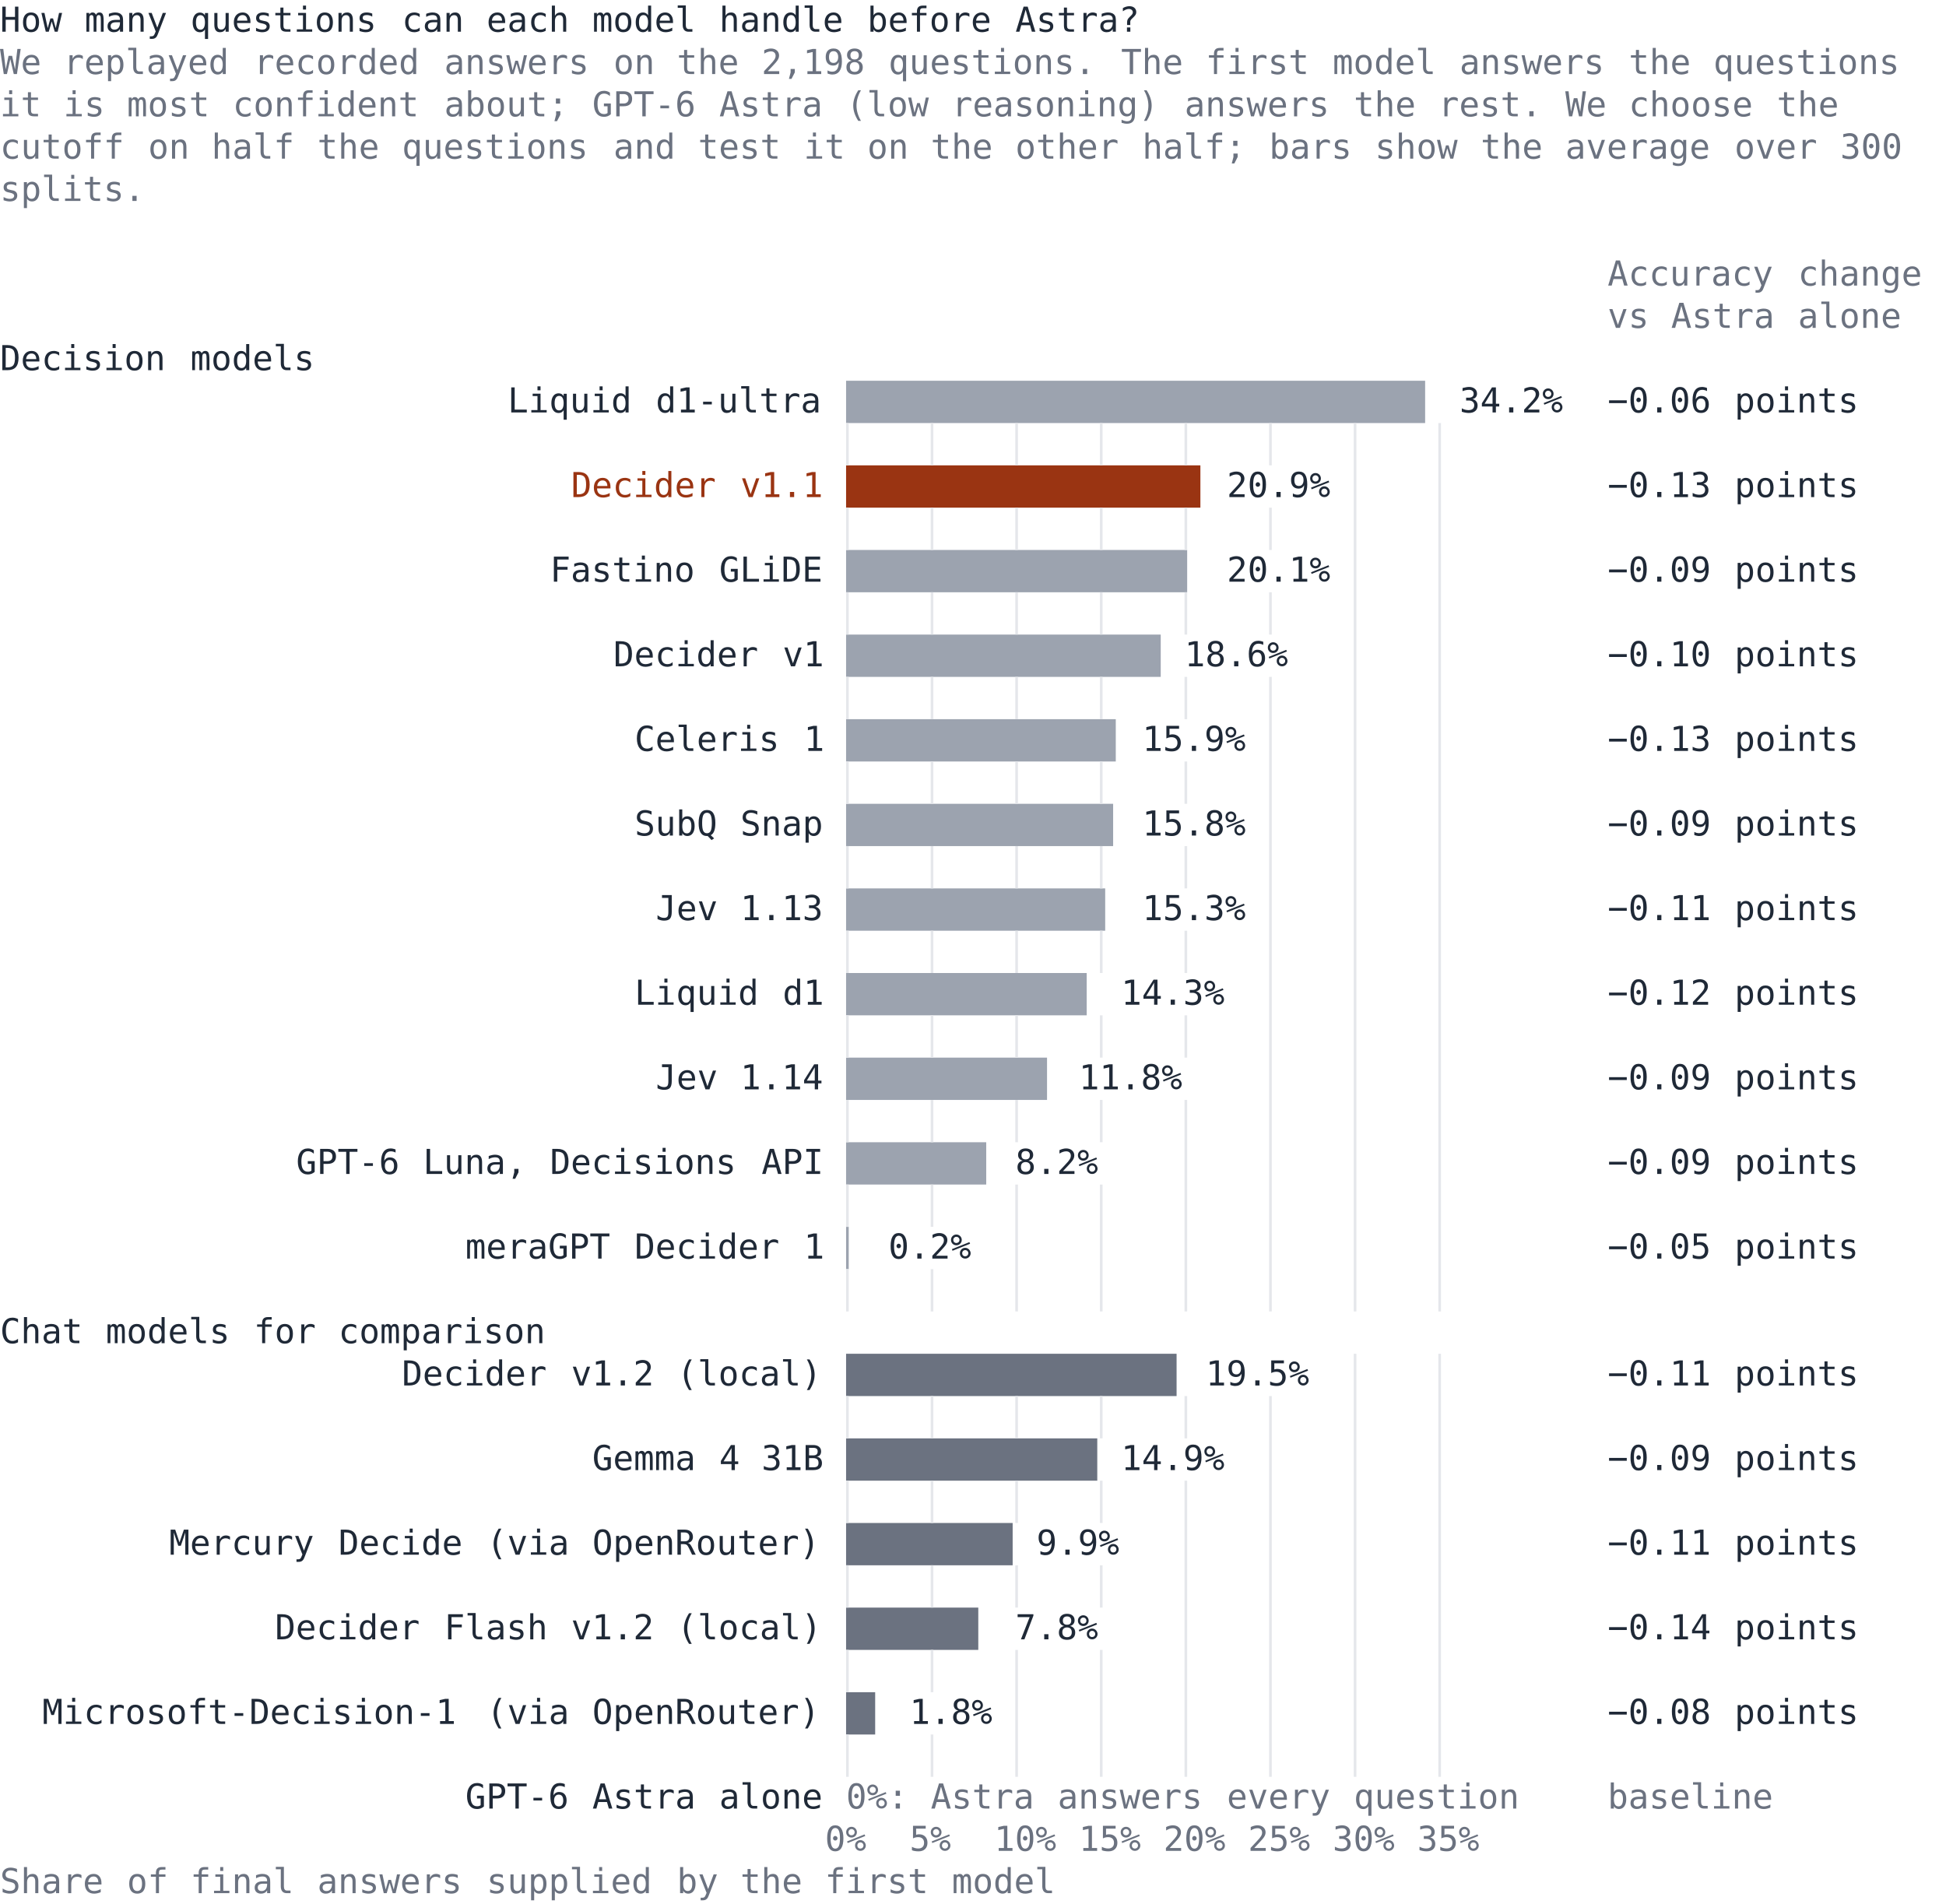
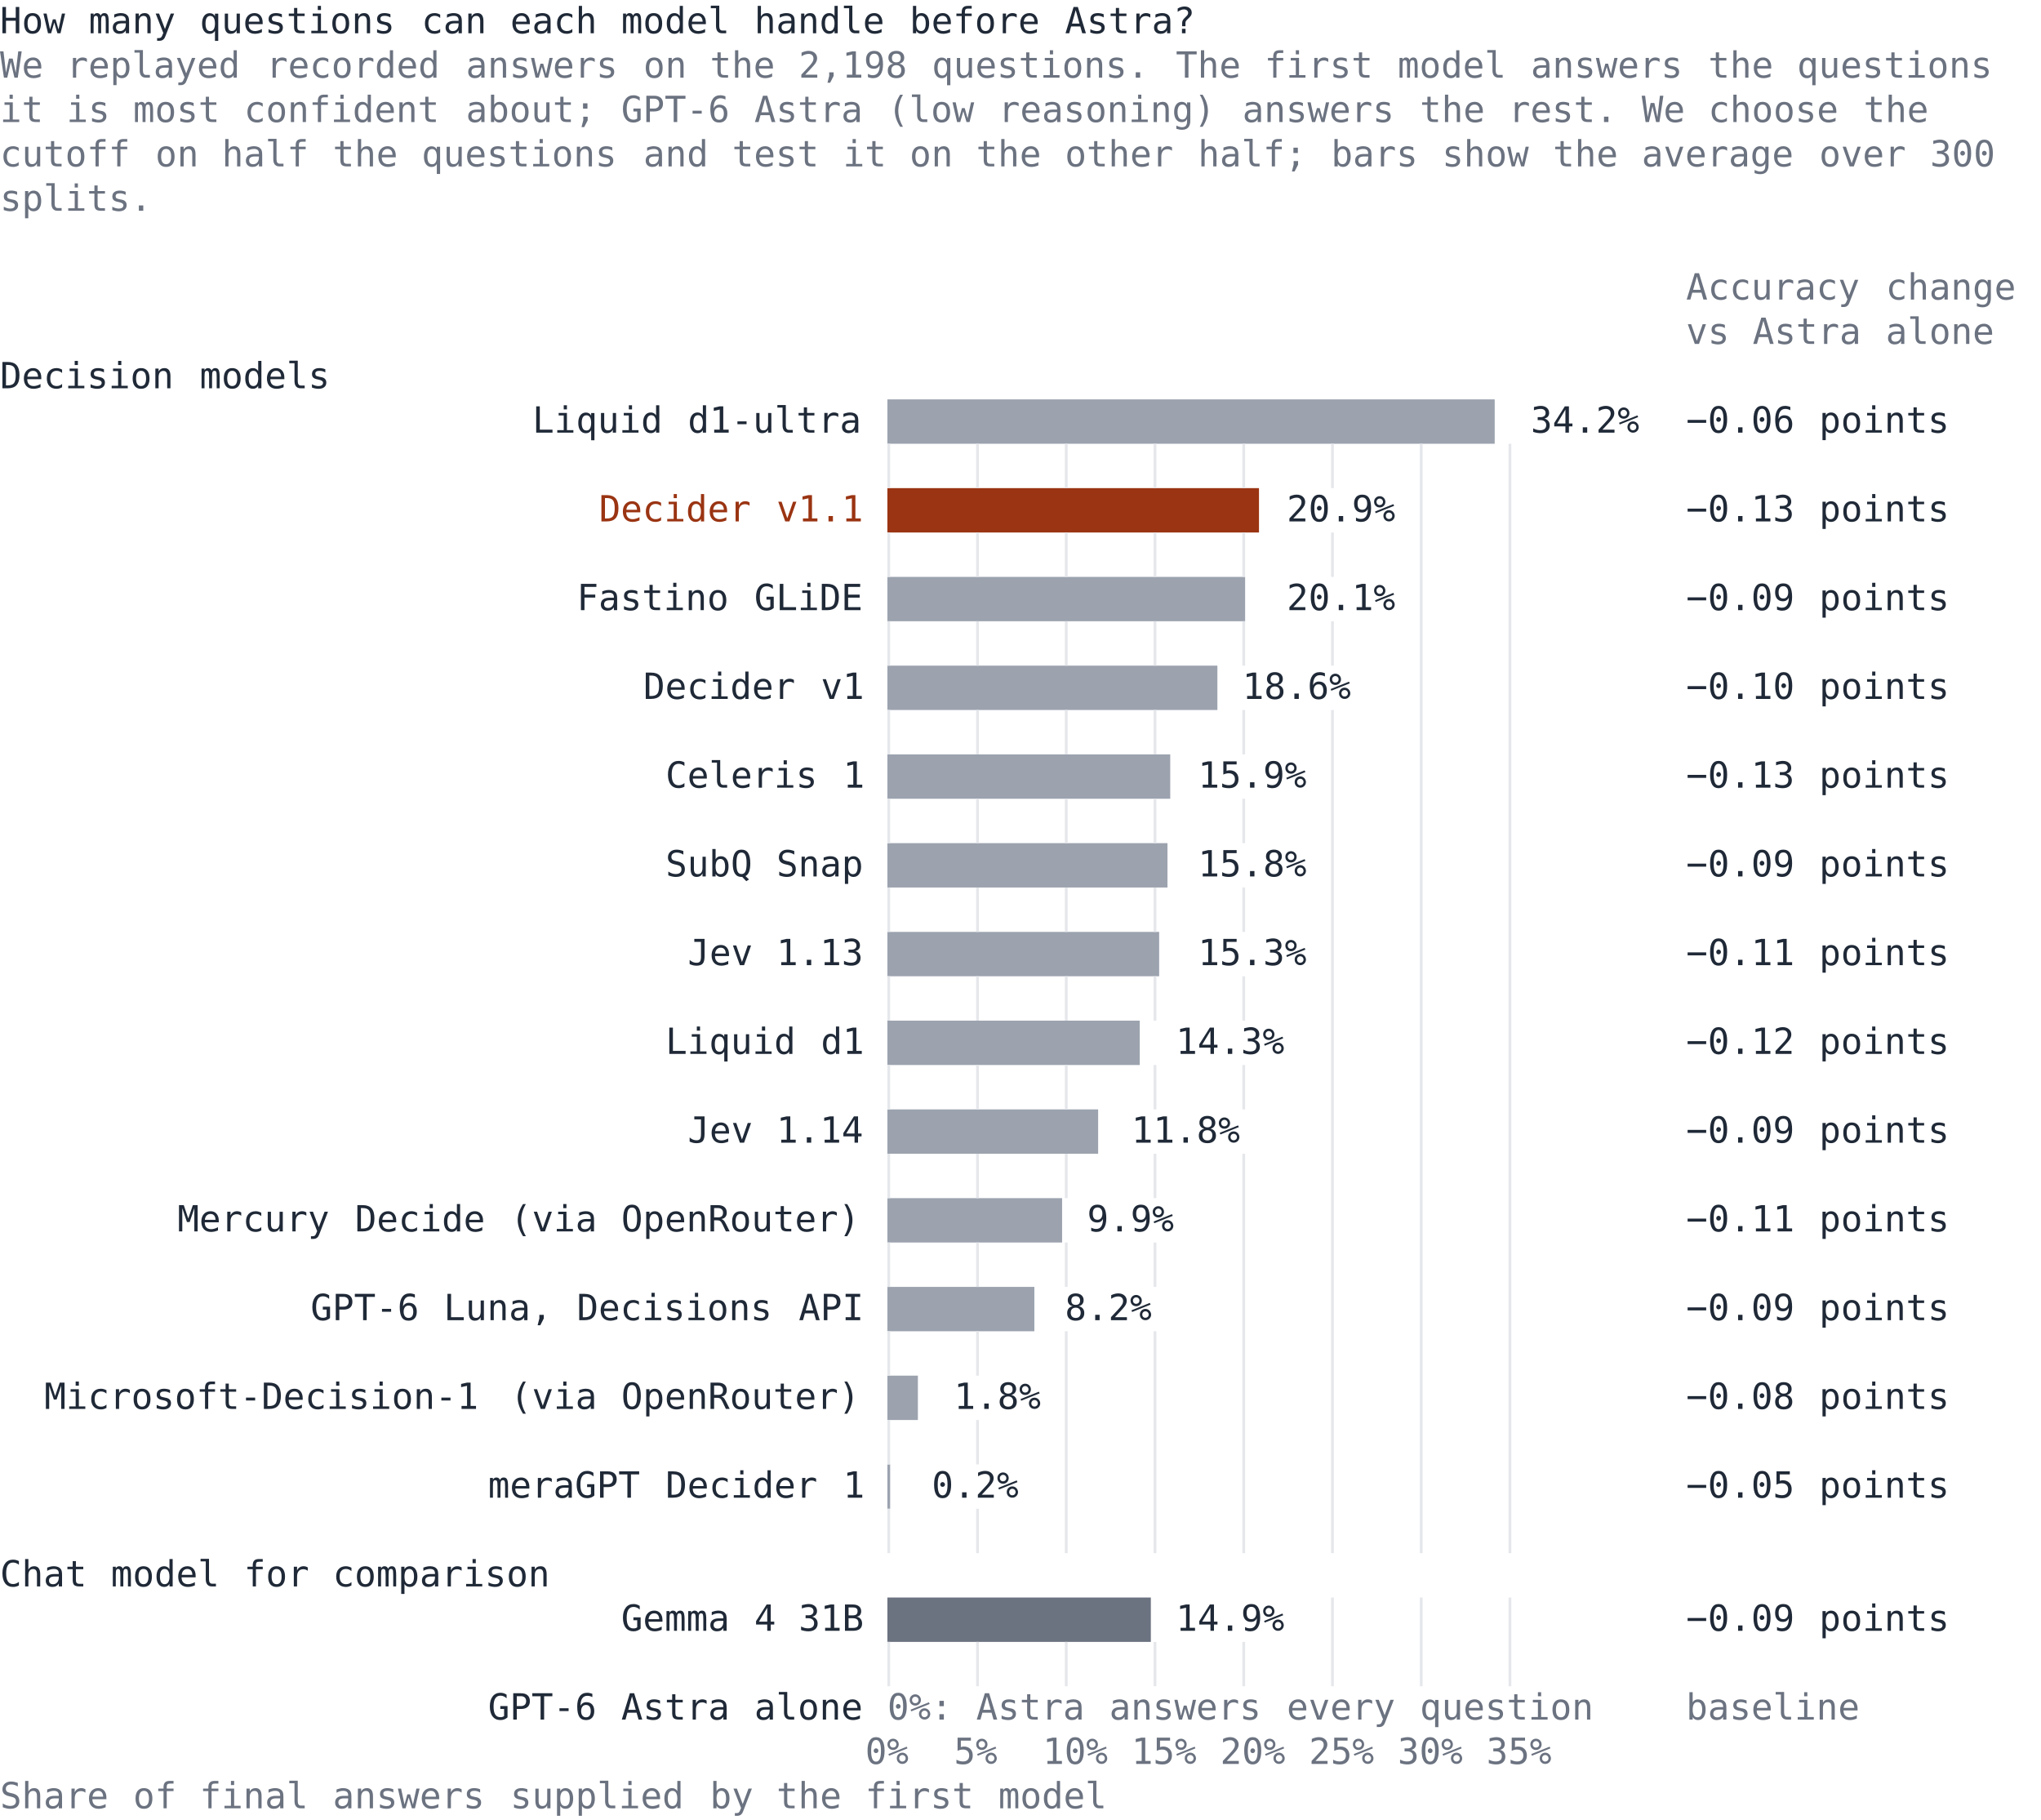
- <svg xmlns="http://www.w3.org/2000/svg" viewBox="0 0 736 720" width="736" height="720" role="img">
+ <svg xmlns="http://www.w3.org/2000/svg" viewBox="0 0 736 656" width="736" height="656" role="img">
  <style>text{font:13px ui-monospace,SFMono-Regular,Menlo,Consolas,"DejaVu Sans Mono",monospace;white-space:pre}</style>
-   <path fill="#6b7280" d="M320 512h8v16h-8zM328 512h8v16h-8zM336 512h8v16h-8zM344 512h8v16h-8zM352 512h8v16h-8zM360 512h8v16h-8zM368 512h8v16h-8zM376 512h8v16h-8zM384 512h8v16h-8zM392 512h8v16h-8zM400 512h8v16h-8zM408 512h8v16h-8zM416 512h8v16h-8zM424 512h8v16h-8zM432 512h8v16h-8zM440 512h5v16h-5zM320 544h8v16h-8zM328 544h8v16h-8zM336 544h8v16h-8zM344 544h8v16h-8zM352 544h8v16h-8zM360 544h8v16h-8zM368 544h8v16h-8zM376 544h8v16h-8zM384 544h8v16h-8zM392 544h8v16h-8zM400 544h8v16h-8zM408 544h7v16h-7zM320 576h8v16h-8zM328 576h8v16h-8zM336 576h8v16h-8zM344 576h8v16h-8zM352 576h8v16h-8zM360 576h8v16h-8zM368 576h8v16h-8zM376 576h7v16h-7zM320 608h8v16h-8zM328 608h8v16h-8zM336 608h8v16h-8zM344 608h8v16h-8zM352 608h8v16h-8zM360 608h8v16h-8zM368 608h2v16h-2zM320 640h8v16h-8zM328 640h3v16h-3z" />
+   <path fill="#6b7280" d="M320 576h8v16h-8zM328 576h8v16h-8zM336 576h8v16h-8zM344 576h8v16h-8zM352 576h8v16h-8zM360 576h8v16h-8zM368 576h8v16h-8zM376 576h8v16h-8zM384 576h8v16h-8zM392 576h8v16h-8zM400 576h8v16h-8zM408 576h7v16h-7z" />
  <path fill="#9a3412" d="M320 176h8v16h-8zM328 176h8v16h-8zM336 176h8v16h-8zM344 176h8v16h-8zM352 176h8v16h-8zM360 176h8v16h-8zM368 176h8v16h-8zM376 176h8v16h-8zM384 176h8v16h-8zM392 176h8v16h-8zM400 176h8v16h-8zM408 176h8v16h-8zM416 176h8v16h-8zM424 176h8v16h-8zM432 176h8v16h-8zM440 176h8v16h-8zM448 176h6v16h-6z" />
-   <path fill="#9ca3af" d="M320 144h8v16h-8zM328 144h8v16h-8zM336 144h8v16h-8zM344 144h8v16h-8zM352 144h8v16h-8zM360 144h8v16h-8zM368 144h8v16h-8zM376 144h8v16h-8zM384 144h8v16h-8zM392 144h8v16h-8zM400 144h8v16h-8zM408 144h8v16h-8zM416 144h8v16h-8zM424 144h8v16h-8zM432 144h8v16h-8zM440 144h8v16h-8zM448 144h8v16h-8zM456 144h8v16h-8zM464 144h8v16h-8zM472 144h8v16h-8zM480 144h8v16h-8zM488 144h8v16h-8zM496 144h8v16h-8zM504 144h8v16h-8zM512 144h8v16h-8zM520 144h8v16h-8zM528 144h8v16h-8zM536 144h3v16h-3zM320 208h8v16h-8zM328 208h8v16h-8zM336 208h8v16h-8zM344 208h8v16h-8zM352 208h8v16h-8zM360 208h8v16h-8zM368 208h8v16h-8zM376 208h8v16h-8zM384 208h8v16h-8zM392 208h8v16h-8zM400 208h8v16h-8zM408 208h8v16h-8zM416 208h8v16h-8zM424 208h8v16h-8zM432 208h8v16h-8zM440 208h8v16h-8zM448 208h1v16h-1zM320 240h8v16h-8zM328 240h8v16h-8zM336 240h8v16h-8zM344 240h8v16h-8zM352 240h8v16h-8zM360 240h8v16h-8zM368 240h8v16h-8zM376 240h8v16h-8zM384 240h8v16h-8zM392 240h8v16h-8zM400 240h8v16h-8zM408 240h8v16h-8zM416 240h8v16h-8zM424 240h8v16h-8zM432 240h7v16h-7zM320 272h8v16h-8zM328 272h8v16h-8zM336 272h8v16h-8zM344 272h8v16h-8zM352 272h8v16h-8zM360 272h8v16h-8zM368 272h8v16h-8zM376 272h8v16h-8zM384 272h8v16h-8zM392 272h8v16h-8zM400 272h8v16h-8zM408 272h8v16h-8zM416 272h6v16h-6zM320 304h8v16h-8zM328 304h8v16h-8zM336 304h8v16h-8zM344 304h8v16h-8zM352 304h8v16h-8zM360 304h8v16h-8zM368 304h8v16h-8zM376 304h8v16h-8zM384 304h8v16h-8zM392 304h8v16h-8zM400 304h8v16h-8zM408 304h8v16h-8zM416 304h5v16h-5zM320 336h8v16h-8zM328 336h8v16h-8zM336 336h8v16h-8zM344 336h8v16h-8zM352 336h8v16h-8zM360 336h8v16h-8zM368 336h8v16h-8zM376 336h8v16h-8zM384 336h8v16h-8zM392 336h8v16h-8zM400 336h8v16h-8zM408 336h8v16h-8zM416 336h2v16h-2zM320 368h8v16h-8zM328 368h8v16h-8zM336 368h8v16h-8zM344 368h8v16h-8zM352 368h8v16h-8zM360 368h8v16h-8zM368 368h8v16h-8zM376 368h8v16h-8zM384 368h8v16h-8zM392 368h8v16h-8zM400 368h8v16h-8zM408 368h3v16h-3zM320 400h8v16h-8zM328 400h8v16h-8zM336 400h8v16h-8zM344 400h8v16h-8zM352 400h8v16h-8zM360 400h8v16h-8zM368 400h8v16h-8zM376 400h8v16h-8zM384 400h8v16h-8zM392 400h4v16h-4zM320 432h8v16h-8zM328 432h8v16h-8zM336 432h8v16h-8zM344 432h8v16h-8zM352 432h8v16h-8zM360 432h8v16h-8zM368 432h5v16h-5zM320 464h1v16h-1z" />
-   <path fill="#e5e7eb" d="M320 160h1v16h-1zM352 160h1v16h-1zM384 160h1v16h-1zM416 160h1v16h-1zM448 160h1v16h-1zM480 160h1v16h-1zM512 160h1v16h-1zM544 160h1v16h-1zM512 176h1v16h-1zM544 176h1v16h-1zM320 192h1v16h-1zM352 192h1v16h-1zM384 192h1v16h-1zM416 192h1v16h-1zM448 192h1v16h-1zM480 192h1v16h-1zM512 192h1v16h-1zM544 192h1v16h-1zM512 208h1v16h-1zM544 208h1v16h-1zM320 224h1v16h-1zM352 224h1v16h-1zM384 224h1v16h-1zM416 224h1v16h-1zM448 224h1v16h-1zM480 224h1v16h-1zM512 224h1v16h-1zM544 224h1v16h-1zM512 240h1v16h-1zM544 240h1v16h-1zM320 256h1v16h-1zM352 256h1v16h-1zM384 256h1v16h-1zM416 256h1v16h-1zM448 256h1v16h-1zM480 256h1v16h-1zM512 256h1v16h-1zM544 256h1v16h-1zM480 272h1v16h-1zM512 272h1v16h-1zM544 272h1v16h-1zM320 288h1v16h-1zM352 288h1v16h-1zM384 288h1v16h-1zM416 288h1v16h-1zM448 288h1v16h-1zM480 288h1v16h-1zM512 288h1v16h-1zM544 288h1v16h-1zM480 304h1v16h-1zM512 304h1v16h-1zM544 304h1v16h-1zM320 320h1v16h-1zM352 320h1v16h-1zM384 320h1v16h-1zM416 320h1v16h-1zM448 320h1v16h-1zM480 320h1v16h-1zM512 320h1v16h-1zM544 320h1v16h-1zM480 336h1v16h-1zM512 336h1v16h-1zM544 336h1v16h-1zM320 352h1v16h-1zM352 352h1v16h-1zM384 352h1v16h-1zM416 352h1v16h-1zM448 352h1v16h-1zM480 352h1v16h-1zM512 352h1v16h-1zM544 352h1v16h-1zM480 368h1v16h-1zM512 368h1v16h-1zM544 368h1v16h-1zM320 384h1v16h-1zM352 384h1v16h-1zM384 384h1v16h-1zM416 384h1v16h-1zM448 384h1v16h-1zM480 384h1v16h-1zM512 384h1v16h-1zM544 384h1v16h-1zM480 400h1v16h-1zM512 400h1v16h-1zM544 400h1v16h-1zM320 416h1v16h-1zM352 416h1v16h-1zM384 416h1v16h-1zM416 416h1v16h-1zM448 416h1v16h-1zM480 416h1v16h-1zM512 416h1v16h-1zM544 416h1v16h-1zM448 432h1v16h-1zM480 432h1v16h-1zM512 432h1v16h-1zM544 432h1v16h-1zM320 448h1v16h-1zM352 448h1v16h-1zM384 448h1v16h-1zM416 448h1v16h-1zM448 448h1v16h-1zM480 448h1v16h-1zM512 448h1v16h-1zM544 448h1v16h-1zM384 464h1v16h-1zM416 464h1v16h-1zM448 464h1v16h-1zM480 464h1v16h-1zM512 464h1v16h-1zM544 464h1v16h-1zM320 480h1v16h-1zM352 480h1v16h-1zM384 480h1v16h-1zM416 480h1v16h-1zM448 480h1v16h-1zM480 480h1v16h-1zM512 480h1v16h-1zM544 480h1v16h-1zM512 512h1v16h-1zM544 512h1v16h-1zM320 528h1v16h-1zM352 528h1v16h-1zM384 528h1v16h-1zM416 528h1v16h-1zM448 528h1v16h-1zM480 528h1v16h-1zM512 528h1v16h-1zM544 528h1v16h-1zM480 544h1v16h-1zM512 544h1v16h-1zM544 544h1v16h-1zM320 560h1v16h-1zM352 560h1v16h-1zM384 560h1v16h-1zM416 560h1v16h-1zM448 560h1v16h-1zM480 560h1v16h-1zM512 560h1v16h-1zM544 560h1v16h-1zM448 576h1v16h-1zM480 576h1v16h-1zM512 576h1v16h-1zM544 576h1v16h-1zM320 592h1v16h-1zM352 592h1v16h-1zM384 592h1v16h-1zM416 592h1v16h-1zM448 592h1v16h-1zM480 592h1v16h-1zM512 592h1v16h-1zM544 592h1v16h-1zM448 608h1v16h-1zM480 608h1v16h-1zM512 608h1v16h-1zM544 608h1v16h-1zM320 624h1v16h-1zM352 624h1v16h-1zM384 624h1v16h-1zM416 624h1v16h-1zM448 624h1v16h-1zM480 624h1v16h-1zM512 624h1v16h-1zM544 624h1v16h-1zM384 640h1v16h-1zM416 640h1v16h-1zM448 640h1v16h-1zM480 640h1v16h-1zM512 640h1v16h-1zM544 640h1v16h-1zM320 656h1v16h-1zM352 656h1v16h-1zM384 656h1v16h-1zM416 656h1v16h-1zM448 656h1v16h-1zM480 656h1v16h-1zM512 656h1v16h-1zM544 656h1v16h-1z" />
+   <path fill="#9ca3af" d="M320 144h8v16h-8zM328 144h8v16h-8zM336 144h8v16h-8zM344 144h8v16h-8zM352 144h8v16h-8zM360 144h8v16h-8zM368 144h8v16h-8zM376 144h8v16h-8zM384 144h8v16h-8zM392 144h8v16h-8zM400 144h8v16h-8zM408 144h8v16h-8zM416 144h8v16h-8zM424 144h8v16h-8zM432 144h8v16h-8zM440 144h8v16h-8zM448 144h8v16h-8zM456 144h8v16h-8zM464 144h8v16h-8zM472 144h8v16h-8zM480 144h8v16h-8zM488 144h8v16h-8zM496 144h8v16h-8zM504 144h8v16h-8zM512 144h8v16h-8zM520 144h8v16h-8zM528 144h8v16h-8zM536 144h3v16h-3zM320 208h8v16h-8zM328 208h8v16h-8zM336 208h8v16h-8zM344 208h8v16h-8zM352 208h8v16h-8zM360 208h8v16h-8zM368 208h8v16h-8zM376 208h8v16h-8zM384 208h8v16h-8zM392 208h8v16h-8zM400 208h8v16h-8zM408 208h8v16h-8zM416 208h8v16h-8zM424 208h8v16h-8zM432 208h8v16h-8zM440 208h8v16h-8zM448 208h1v16h-1zM320 240h8v16h-8zM328 240h8v16h-8zM336 240h8v16h-8zM344 240h8v16h-8zM352 240h8v16h-8zM360 240h8v16h-8zM368 240h8v16h-8zM376 240h8v16h-8zM384 240h8v16h-8zM392 240h8v16h-8zM400 240h8v16h-8zM408 240h8v16h-8zM416 240h8v16h-8zM424 240h8v16h-8zM432 240h7v16h-7zM320 272h8v16h-8zM328 272h8v16h-8zM336 272h8v16h-8zM344 272h8v16h-8zM352 272h8v16h-8zM360 272h8v16h-8zM368 272h8v16h-8zM376 272h8v16h-8zM384 272h8v16h-8zM392 272h8v16h-8zM400 272h8v16h-8zM408 272h8v16h-8zM416 272h6v16h-6zM320 304h8v16h-8zM328 304h8v16h-8zM336 304h8v16h-8zM344 304h8v16h-8zM352 304h8v16h-8zM360 304h8v16h-8zM368 304h8v16h-8zM376 304h8v16h-8zM384 304h8v16h-8zM392 304h8v16h-8zM400 304h8v16h-8zM408 304h8v16h-8zM416 304h5v16h-5zM320 336h8v16h-8zM328 336h8v16h-8zM336 336h8v16h-8zM344 336h8v16h-8zM352 336h8v16h-8zM360 336h8v16h-8zM368 336h8v16h-8zM376 336h8v16h-8zM384 336h8v16h-8zM392 336h8v16h-8zM400 336h8v16h-8zM408 336h8v16h-8zM416 336h2v16h-2zM320 368h8v16h-8zM328 368h8v16h-8zM336 368h8v16h-8zM344 368h8v16h-8zM352 368h8v16h-8zM360 368h8v16h-8zM368 368h8v16h-8zM376 368h8v16h-8zM384 368h8v16h-8zM392 368h8v16h-8zM400 368h8v16h-8zM408 368h3v16h-3zM320 400h8v16h-8zM328 400h8v16h-8zM336 400h8v16h-8zM344 400h8v16h-8zM352 400h8v16h-8zM360 400h8v16h-8zM368 400h8v16h-8zM376 400h8v16h-8zM384 400h8v16h-8zM392 400h4v16h-4zM320 432h8v16h-8zM328 432h8v16h-8zM336 432h8v16h-8zM344 432h8v16h-8zM352 432h8v16h-8zM360 432h8v16h-8zM368 432h8v16h-8zM376 432h7v16h-7zM320 464h8v16h-8zM328 464h8v16h-8zM336 464h8v16h-8zM344 464h8v16h-8zM352 464h8v16h-8zM360 464h8v16h-8zM368 464h5v16h-5zM320 496h8v16h-8zM328 496h3v16h-3zM320 528h1v16h-1z" />
+   <path fill="#e5e7eb" d="M320 160h1v16h-1zM352 160h1v16h-1zM384 160h1v16h-1zM416 160h1v16h-1zM448 160h1v16h-1zM480 160h1v16h-1zM512 160h1v16h-1zM544 160h1v16h-1zM512 176h1v16h-1zM544 176h1v16h-1zM320 192h1v16h-1zM352 192h1v16h-1zM384 192h1v16h-1zM416 192h1v16h-1zM448 192h1v16h-1zM480 192h1v16h-1zM512 192h1v16h-1zM544 192h1v16h-1zM512 208h1v16h-1zM544 208h1v16h-1zM320 224h1v16h-1zM352 224h1v16h-1zM384 224h1v16h-1zM416 224h1v16h-1zM448 224h1v16h-1zM480 224h1v16h-1zM512 224h1v16h-1zM544 224h1v16h-1zM512 240h1v16h-1zM544 240h1v16h-1zM320 256h1v16h-1zM352 256h1v16h-1zM384 256h1v16h-1zM416 256h1v16h-1zM448 256h1v16h-1zM480 256h1v16h-1zM512 256h1v16h-1zM544 256h1v16h-1zM480 272h1v16h-1zM512 272h1v16h-1zM544 272h1v16h-1zM320 288h1v16h-1zM352 288h1v16h-1zM384 288h1v16h-1zM416 288h1v16h-1zM448 288h1v16h-1zM480 288h1v16h-1zM512 288h1v16h-1zM544 288h1v16h-1zM480 304h1v16h-1zM512 304h1v16h-1zM544 304h1v16h-1zM320 320h1v16h-1zM352 320h1v16h-1zM384 320h1v16h-1zM416 320h1v16h-1zM448 320h1v16h-1zM480 320h1v16h-1zM512 320h1v16h-1zM544 320h1v16h-1zM480 336h1v16h-1zM512 336h1v16h-1zM544 336h1v16h-1zM320 352h1v16h-1zM352 352h1v16h-1zM384 352h1v16h-1zM416 352h1v16h-1zM448 352h1v16h-1zM480 352h1v16h-1zM512 352h1v16h-1zM544 352h1v16h-1zM480 368h1v16h-1zM512 368h1v16h-1zM544 368h1v16h-1zM320 384h1v16h-1zM352 384h1v16h-1zM384 384h1v16h-1zM416 384h1v16h-1zM448 384h1v16h-1zM480 384h1v16h-1zM512 384h1v16h-1zM544 384h1v16h-1zM480 400h1v16h-1zM512 400h1v16h-1zM544 400h1v16h-1zM320 416h1v16h-1zM352 416h1v16h-1zM384 416h1v16h-1zM416 416h1v16h-1zM448 416h1v16h-1zM480 416h1v16h-1zM512 416h1v16h-1zM544 416h1v16h-1zM448 432h1v16h-1zM480 432h1v16h-1zM512 432h1v16h-1zM544 432h1v16h-1zM320 448h1v16h-1zM352 448h1v16h-1zM384 448h1v16h-1zM416 448h1v16h-1zM448 448h1v16h-1zM480 448h1v16h-1zM512 448h1v16h-1zM544 448h1v16h-1zM448 464h1v16h-1zM480 464h1v16h-1zM512 464h1v16h-1zM544 464h1v16h-1zM320 480h1v16h-1zM352 480h1v16h-1zM384 480h1v16h-1zM416 480h1v16h-1zM448 480h1v16h-1zM480 480h1v16h-1zM512 480h1v16h-1zM544 480h1v16h-1zM384 496h1v16h-1zM416 496h1v16h-1zM448 496h1v16h-1zM480 496h1v16h-1zM512 496h1v16h-1zM544 496h1v16h-1zM320 512h1v16h-1zM352 512h1v16h-1zM384 512h1v16h-1zM416 512h1v16h-1zM448 512h1v16h-1zM480 512h1v16h-1zM512 512h1v16h-1zM544 512h1v16h-1zM384 528h1v16h-1zM416 528h1v16h-1zM448 528h1v16h-1zM480 528h1v16h-1zM512 528h1v16h-1zM544 528h1v16h-1zM320 544h1v16h-1zM352 544h1v16h-1zM384 544h1v16h-1zM416 544h1v16h-1zM448 544h1v16h-1zM480 544h1v16h-1zM512 544h1v16h-1zM544 544h1v16h-1zM480 576h1v16h-1zM512 576h1v16h-1zM544 576h1v16h-1zM320 592h1v16h-1zM352 592h1v16h-1zM384 592h1v16h-1zM416 592h1v16h-1zM448 592h1v16h-1zM480 592h1v16h-1zM512 592h1v16h-1zM544 592h1v16h-1z" />
  <text x="0 8 16" y="12" fill="#1f2937" font-weight="600">How</text>
  <text x="32 40 48 56" y="12" fill="#1f2937" font-weight="600">many</text>
  <text x="72 80 88 96 104 112 120 128 136" y="12" fill="#1f2937" font-weight="600">questions</text>
  <text x="152 160 168" y="12" fill="#1f2937" font-weight="600">can</text>
  <text x="184 192 200 208" y="12" fill="#1f2937" font-weight="600">each</text>
  <text x="224 232 240 248 256" y="12" fill="#1f2937" font-weight="600">model</text>
  <text x="272 280 288 296 304 312" y="12" fill="#1f2937" font-weight="600">handle</text>
  <text x="328 336 344 352 360 368" y="12" fill="#1f2937" font-weight="600">before</text>
  <text x="384 392 400 408 416 424" y="12" fill="#1f2937" font-weight="600">Astra?</text>
  <text x="0 8" y="28" fill="#6b7280">We</text>
  <text x="24 32 40 48 56 64 72 80" y="28" fill="#6b7280">replayed</text>
  <text x="96 104 112 120 128 136 144 152" y="28" fill="#6b7280">recorded</text>
  <text x="168 176 184 192 200 208 216" y="28" fill="#6b7280">answers</text>
  <text x="232 240" y="28" fill="#6b7280">on</text>
  <text x="256 264 272" y="28" fill="#6b7280">the</text>
  <text x="288 296 304 312 320" y="28" fill="#6b7280">2,198</text>
  <text x="336 344 352 360 368 376 384 392 400 408" y="28" fill="#6b7280">questions.</text>
  <text x="424 432 440" y="28" fill="#6b7280">The</text>
  <text x="456 464 472 480 488" y="28" fill="#6b7280">first</text>
  <text x="504 512 520 528 536" y="28" fill="#6b7280">model</text>
  <text x="552 560 568 576 584 592 600" y="28" fill="#6b7280">answers</text>
  <text x="616 624 632" y="28" fill="#6b7280">the</text>
  <text x="648 656 664 672 680 688 696 704 712" y="28" fill="#6b7280">questions</text>
  <text x="0 8" y="44" fill="#6b7280">it</text>
  <text x="24 32" y="44" fill="#6b7280">is</text>
  <text x="48 56 64 72" y="44" fill="#6b7280">most</text>
  <text x="88 96 104 112 120 128 136 144 152" y="44" fill="#6b7280">confident</text>
  <text x="168 176 184 192 200 208" y="44" fill="#6b7280">about;</text>
  <text x="224 232 240 248 256" y="44" fill="#6b7280">GPT-6</text>
  <text x="272 280 288 296 304" y="44" fill="#6b7280">Astra</text>
  <text x="320 328 336 344" y="44" fill="#6b7280">(low</text>
  <text x="360 368 376 384 392 400 408 416 424 432" y="44" fill="#6b7280">reasoning)</text>
  <text x="448 456 464 472 480 488 496" y="44" fill="#6b7280">answers</text>
  <text x="512 520 528" y="44" fill="#6b7280">the</text>
  <text x="544 552 560 568 576" y="44" fill="#6b7280">rest.</text>
  <text x="592 600" y="44" fill="#6b7280">We</text>
  <text x="616 624 632 640 648 656" y="44" fill="#6b7280">choose</text>
  <text x="672 680 688" y="44" fill="#6b7280">the</text>
  <text x="0 8 16 24 32 40" y="60" fill="#6b7280">cutoff</text>
  <text x="56 64" y="60" fill="#6b7280">on</text>
  <text x="80 88 96 104" y="60" fill="#6b7280">half</text>
  <text x="120 128 136" y="60" fill="#6b7280">the</text>
  <text x="152 160 168 176 184 192 200 208 216" y="60" fill="#6b7280">questions</text>
  <text x="232 240 248" y="60" fill="#6b7280">and</text>
  <text x="264 272 280 288" y="60" fill="#6b7280">test</text>
  <text x="304 312" y="60" fill="#6b7280">it</text>
  <text x="328 336" y="60" fill="#6b7280">on</text>
  <text x="352 360 368" y="60" fill="#6b7280">the</text>
  <text x="384 392 400 408 416" y="60" fill="#6b7280">other</text>
  <text x="432 440 448 456 464" y="60" fill="#6b7280">half;</text>
  <text x="480 488 496 504" y="60" fill="#6b7280">bars</text>
  <text x="520 528 536 544" y="60" fill="#6b7280">show</text>
  <text x="560 568 576" y="60" fill="#6b7280">the</text>
  <text x="592 600 608 616 624 632 640" y="60" fill="#6b7280">average</text>
  <text x="656 664 672 680" y="60" fill="#6b7280">over</text>
  <text x="696 704 712" y="60" fill="#6b7280">300</text>
  <text x="0 8 16 24 32 40 48" y="76" fill="#6b7280">splits.</text>
  <text x="608 616 624 632 640 648 656 664" y="108" fill="#6b7280">Accuracy</text>
  <text x="680 688 696 704 712 720" y="108" fill="#6b7280">change</text>
  <text x="608 616" y="124" fill="#6b7280">vs</text>
  <text x="632 640 648 656 664" y="124" fill="#6b7280">Astra</text>
  <text x="680 688 696 704 712" y="124" fill="#6b7280">alone</text>
  <text x="0 8 16 24 32 40 48 56" y="140" fill="#1f2937" font-weight="600">Decision</text>
  <text x="72 80 88 96 104 112" y="140" fill="#1f2937" font-weight="600">models</text>
  <text x="192 200 208 216 224 232" y="156" fill="#1f2937">Liquid</text>
  <text x="248 256 264 272 280 288 296 304" y="156" fill="#1f2937">d1-ultra</text>
  <text x="552 560 568 576 584" y="156" fill="#1f2937">34.2%</text>
  <text x="608 616 624 632 640" y="156" fill="#1f2937">−0.06</text>
  <text x="656 664 672 680 688 696" y="156" fill="#1f2937">points</text>
  <text x="216 224 232 240 248 256 264" y="188" fill="#9a3412" font-weight="600">Decider</text>
  <text x="280 288 296 304" y="188" fill="#9a3412" font-weight="600">v1.1</text>
  <text x="464 472 480 488 496" y="188" fill="#1f2937" font-weight="600">20.9%</text>
  <text x="608 616 624 632 640" y="188" fill="#1f2937">−0.13</text>
  <text x="656 664 672 680 688 696" y="188" fill="#1f2937">points</text>
  <text x="208 216 224 232 240 248 256" y="220" fill="#1f2937">Fastino</text>
  <text x="272 280 288 296 304" y="220" fill="#1f2937">GLiDE</text>
  <text x="464 472 480 488 496" y="220" fill="#1f2937">20.1%</text>
  <text x="608 616 624 632 640" y="220" fill="#1f2937">−0.09</text>
  <text x="656 664 672 680 688 696" y="220" fill="#1f2937">points</text>
  <text x="232 240 248 256 264 272 280" y="252" fill="#1f2937">Decider</text>
  <text x="296 304" y="252" fill="#1f2937">v1</text>
  <text x="448 456 464 472 480" y="252" fill="#1f2937">18.6%</text>
  <text x="608 616 624 632 640" y="252" fill="#1f2937">−0.10</text>
  <text x="656 664 672 680 688 696" y="252" fill="#1f2937">points</text>
  <text x="240 248 256 264 272 280 288" y="284" fill="#1f2937">Celeris</text>
  <text x="304" y="284" fill="#1f2937">1</text>
  <text x="432 440 448 456 464" y="284" fill="#1f2937">15.9%</text>
  <text x="608 616 624 632 640" y="284" fill="#1f2937">−0.13</text>
  <text x="656 664 672 680 688 696" y="284" fill="#1f2937">points</text>
  <text x="240 248 256 264" y="316" fill="#1f2937">SubQ</text>
  <text x="280 288 296 304" y="316" fill="#1f2937">Snap</text>
  <text x="432 440 448 456 464" y="316" fill="#1f2937">15.8%</text>
  <text x="608 616 624 632 640" y="316" fill="#1f2937">−0.09</text>
  <text x="656 664 672 680 688 696" y="316" fill="#1f2937">points</text>
  <text x="248 256 264" y="348" fill="#1f2937">Jev</text>
  <text x="280 288 296 304" y="348" fill="#1f2937">1.13</text>
  <text x="432 440 448 456 464" y="348" fill="#1f2937">15.3%</text>
  <text x="608 616 624 632 640" y="348" fill="#1f2937">−0.11</text>
  <text x="656 664 672 680 688 696" y="348" fill="#1f2937">points</text>
  <text x="240 248 256 264 272 280" y="380" fill="#1f2937">Liquid</text>
  <text x="296 304" y="380" fill="#1f2937">d1</text>
  <text x="424 432 440 448 456" y="380" fill="#1f2937">14.3%</text>
  <text x="608 616 624 632 640" y="380" fill="#1f2937">−0.12</text>
  <text x="656 664 672 680 688 696" y="380" fill="#1f2937">points</text>
  <text x="248 256 264" y="412" fill="#1f2937">Jev</text>
  <text x="280 288 296 304" y="412" fill="#1f2937">1.14</text>
  <text x="408 416 424 432 440" y="412" fill="#1f2937">11.8%</text>
  <text x="608 616 624 632 640" y="412" fill="#1f2937">−0.09</text>
  <text x="656 664 672 680 688 696" y="412" fill="#1f2937">points</text>
-   <text x="112 120 128 136 144" y="444" fill="#1f2937">GPT-6</text>
-   <text x="160 168 176 184 192" y="444" fill="#1f2937">Luna,</text>
-   <text x="208 216 224 232 240 248 256 264 272" y="444" fill="#1f2937">Decisions</text>
-   <text x="288 296 304" y="444" fill="#1f2937">API</text>
-   <text x="384 392 400 408" y="444" fill="#1f2937">8.2%</text>
-   <text x="608 616 624 632 640" y="444" fill="#1f2937">−0.09</text>
+   <text x="64 72 80 88 96 104 112" y="444" fill="#1f2937">Mercury</text>
+   <text x="128 136 144 152 160 168" y="444" fill="#1f2937">Decide</text>
+   <text x="184 192 200 208" y="444" fill="#1f2937">(via</text>
+   <text x="224 232 240 248 256 264 272 280 288 296 304" y="444" fill="#1f2937">OpenRouter)</text>
+   <text x="392 400 408 416" y="444" fill="#1f2937">9.9%</text>
+   <text x="608 616 624 632 640" y="444" fill="#1f2937">−0.11</text>
  <text x="656 664 672 680 688 696" y="444" fill="#1f2937">points</text>
-   <text x="176 184 192 200 208 216 224" y="476" fill="#1f2937">meraGPT</text>
-   <text x="240 248 256 264 272 280 288" y="476" fill="#1f2937">Decider</text>
-   <text x="304" y="476" fill="#1f2937">1</text>
-   <text x="336 344 352 360" y="476" fill="#1f2937">0.2%</text>
-   <text x="608 616 624 632 640" y="476" fill="#1f2937">−0.05</text>
+   <text x="112 120 128 136 144" y="476" fill="#1f2937">GPT-6</text>
+   <text x="160 168 176 184 192" y="476" fill="#1f2937">Luna,</text>
+   <text x="208 216 224 232 240 248 256 264 272" y="476" fill="#1f2937">Decisions</text>
+   <text x="288 296 304" y="476" fill="#1f2937">API</text>
+   <text x="384 392 400 408" y="476" fill="#1f2937">8.2%</text>
+   <text x="608 616 624 632 640" y="476" fill="#1f2937">−0.09</text>
  <text x="656 664 672 680 688 696" y="476" fill="#1f2937">points</text>
-   <text x="0 8 16 24" y="508" fill="#1f2937" font-weight="600">Chat</text>
-   <text x="40 48 56 64 72 80" y="508" fill="#1f2937" font-weight="600">models</text>
-   <text x="96 104 112" y="508" fill="#1f2937" font-weight="600">for</text>
-   <text x="128 136 144 152 160 168 176 184 192 200" y="508" fill="#1f2937" font-weight="600">comparison</text>
-   <text x="152 160 168 176 184 192 200" y="524" fill="#1f2937">Decider</text>
-   <text x="216 224 232 240" y="524" fill="#1f2937">v1.2</text>
-   <text x="256 264 272 280 288 296 304" y="524" fill="#1f2937">(local)</text>
-   <text x="456 464 472 480 488" y="524" fill="#1f2937">19.5%</text>
-   <text x="608 616 624 632 640" y="524" fill="#1f2937">−0.11</text>
-   <text x="656 664 672 680 688 696" y="524" fill="#1f2937">points</text>
-   <text x="224 232 240 248 256" y="556" fill="#1f2937">Gemma</text>
-   <text x="272" y="556" fill="#1f2937">4</text>
-   <text x="288 296 304" y="556" fill="#1f2937">31B</text>
-   <text x="424 432 440 448 456" y="556" fill="#1f2937">14.9%</text>
-   <text x="608 616 624 632 640" y="556" fill="#1f2937">−0.09</text>
-   <text x="656 664 672 680 688 696" y="556" fill="#1f2937">points</text>
-   <text x="64 72 80 88 96 104 112" y="588" fill="#1f2937">Mercury</text>
-   <text x="128 136 144 152 160 168" y="588" fill="#1f2937">Decide</text>
-   <text x="184 192 200 208" y="588" fill="#1f2937">(via</text>
-   <text x="224 232 240 248 256 264 272 280 288 296 304" y="588" fill="#1f2937">OpenRouter)</text>
-   <text x="392 400 408 416" y="588" fill="#1f2937">9.9%</text>
-   <text x="608 616 624 632 640" y="588" fill="#1f2937">−0.11</text>
+   <text x="16 24 32 40 48 56 64 72 80 88 96 104 112 120 128 136 144 152 160 168" y="508" fill="#1f2937">Microsoft-Decision-1</text>
+   <text x="184 192 200 208" y="508" fill="#1f2937">(via</text>
+   <text x="224 232 240 248 256 264 272 280 288 296 304" y="508" fill="#1f2937">OpenRouter)</text>
+   <text x="344 352 360 368" y="508" fill="#1f2937">1.8%</text>
+   <text x="608 616 624 632 640" y="508" fill="#1f2937">−0.08</text>
+   <text x="656 664 672 680 688 696" y="508" fill="#1f2937">points</text>
+   <text x="176 184 192 200 208 216 224" y="540" fill="#1f2937">meraGPT</text>
+   <text x="240 248 256 264 272 280 288" y="540" fill="#1f2937">Decider</text>
+   <text x="304" y="540" fill="#1f2937">1</text>
+   <text x="336 344 352 360" y="540" fill="#1f2937">0.2%</text>
+   <text x="608 616 624 632 640" y="540" fill="#1f2937">−0.05</text>
+   <text x="656 664 672 680 688 696" y="540" fill="#1f2937">points</text>
+   <text x="0 8 16 24" y="572" fill="#1f2937" font-weight="600">Chat</text>
+   <text x="40 48 56 64 72" y="572" fill="#1f2937" font-weight="600">model</text>
+   <text x="88 96 104" y="572" fill="#1f2937" font-weight="600">for</text>
+   <text x="120 128 136 144 152 160 168 176 184 192" y="572" fill="#1f2937" font-weight="600">comparison</text>
+   <text x="224 232 240 248 256" y="588" fill="#1f2937">Gemma</text>
+   <text x="272" y="588" fill="#1f2937">4</text>
+   <text x="288 296 304" y="588" fill="#1f2937">31B</text>
+   <text x="424 432 440 448 456" y="588" fill="#1f2937">14.9%</text>
+   <text x="608 616 624 632 640" y="588" fill="#1f2937">−0.09</text>
  <text x="656 664 672 680 688 696" y="588" fill="#1f2937">points</text>
-   <text x="104 112 120 128 136 144 152" y="620" fill="#1f2937">Decider</text>
-   <text x="168 176 184 192 200" y="620" fill="#1f2937">Flash</text>
-   <text x="216 224 232 240" y="620" fill="#1f2937">v1.2</text>
-   <text x="256 264 272 280 288 296 304" y="620" fill="#1f2937">(local)</text>
-   <text x="384 392 400 408" y="620" fill="#1f2937">7.8%</text>
-   <text x="608 616 624 632 640" y="620" fill="#1f2937">−0.14</text>
-   <text x="656 664 672 680 688 696" y="620" fill="#1f2937">points</text>
-   <text x="16 24 32 40 48 56 64 72 80 88 96 104 112 120 128 136 144 152 160 168" y="652" fill="#1f2937">Microsoft-Decision-1</text>
-   <text x="184 192 200 208" y="652" fill="#1f2937">(via</text>
-   <text x="224 232 240 248 256 264 272 280 288 296 304" y="652" fill="#1f2937">OpenRouter)</text>
-   <text x="344 352 360 368" y="652" fill="#1f2937">1.8%</text>
-   <text x="608 616 624 632 640" y="652" fill="#1f2937">−0.08</text>
-   <text x="656 664 672 680 688 696" y="652" fill="#1f2937">points</text>
-   <text x="176 184 192 200 208" y="684" fill="#1f2937">GPT-6</text>
-   <text x="224 232 240 248 256" y="684" fill="#1f2937">Astra</text>
-   <text x="272 280 288 296 304" y="684" fill="#1f2937">alone</text>
-   <text x="320 328 336" y="684" fill="#6b7280">0%:</text>
-   <text x="352 360 368 376 384" y="684" fill="#6b7280">Astra</text>
-   <text x="400 408 416 424 432 440 448" y="684" fill="#6b7280">answers</text>
-   <text x="464 472 480 488 496" y="684" fill="#6b7280">every</text>
-   <text x="512 520 528 536 544 552 560 568" y="684" fill="#6b7280">question</text>
-   <text x="608 616 624 632 640 648 656 664" y="684" fill="#6b7280">baseline</text>
-   <text x="312 320" y="700" fill="#6b7280">0%</text>
-   <text x="344 352" y="700" fill="#6b7280">5%</text>
-   <text x="376 384 392" y="700" fill="#6b7280">10%</text>
-   <text x="408 416 424" y="700" fill="#6b7280">15%</text>
-   <text x="440 448 456" y="700" fill="#6b7280">20%</text>
-   <text x="472 480 488" y="700" fill="#6b7280">25%</text>
-   <text x="504 512 520" y="700" fill="#6b7280">30%</text>
-   <text x="536 544 552" y="700" fill="#6b7280">35%</text>
-   <text x="0 8 16 24 32" y="716" fill="#6b7280">Share</text>
-   <text x="48 56" y="716" fill="#6b7280">of</text>
-   <text x="72 80 88 96 104" y="716" fill="#6b7280">final</text>
-   <text x="120 128 136 144 152 160 168" y="716" fill="#6b7280">answers</text>
-   <text x="184 192 200 208 216 224 232 240" y="716" fill="#6b7280">supplied</text>
-   <text x="256 264" y="716" fill="#6b7280">by</text>
-   <text x="280 288 296" y="716" fill="#6b7280">the</text>
-   <text x="312 320 328 336 344" y="716" fill="#6b7280">first</text>
-   <text x="360 368 376 384 392" y="716" fill="#6b7280">model</text>
+   <text x="176 184 192 200 208" y="620" fill="#1f2937">GPT-6</text>
+   <text x="224 232 240 248 256" y="620" fill="#1f2937">Astra</text>
+   <text x="272 280 288 296 304" y="620" fill="#1f2937">alone</text>
+   <text x="320 328 336" y="620" fill="#6b7280">0%:</text>
+   <text x="352 360 368 376 384" y="620" fill="#6b7280">Astra</text>
+   <text x="400 408 416 424 432 440 448" y="620" fill="#6b7280">answers</text>
+   <text x="464 472 480 488 496" y="620" fill="#6b7280">every</text>
+   <text x="512 520 528 536 544 552 560 568" y="620" fill="#6b7280">question</text>
+   <text x="608 616 624 632 640 648 656 664" y="620" fill="#6b7280">baseline</text>
+   <text x="312 320" y="636" fill="#6b7280">0%</text>
+   <text x="344 352" y="636" fill="#6b7280">5%</text>
+   <text x="376 384 392" y="636" fill="#6b7280">10%</text>
+   <text x="408 416 424" y="636" fill="#6b7280">15%</text>
+   <text x="440 448 456" y="636" fill="#6b7280">20%</text>
+   <text x="472 480 488" y="636" fill="#6b7280">25%</text>
+   <text x="504 512 520" y="636" fill="#6b7280">30%</text>
+   <text x="536 544 552" y="636" fill="#6b7280">35%</text>
+   <text x="0 8 16 24 32" y="652" fill="#6b7280">Share</text>
+   <text x="48 56" y="652" fill="#6b7280">of</text>
+   <text x="72 80 88 96 104" y="652" fill="#6b7280">final</text>
+   <text x="120 128 136 144 152 160 168" y="652" fill="#6b7280">answers</text>
+   <text x="184 192 200 208 216 224 232 240" y="652" fill="#6b7280">supplied</text>
+   <text x="256 264" y="652" fill="#6b7280">by</text>
+   <text x="280 288 296" y="652" fill="#6b7280">the</text>
+   <text x="312 320 328 336 344" y="652" fill="#6b7280">first</text>
+   <text x="360 368 376 384 392" y="652" fill="#6b7280">model</text>
</svg>
